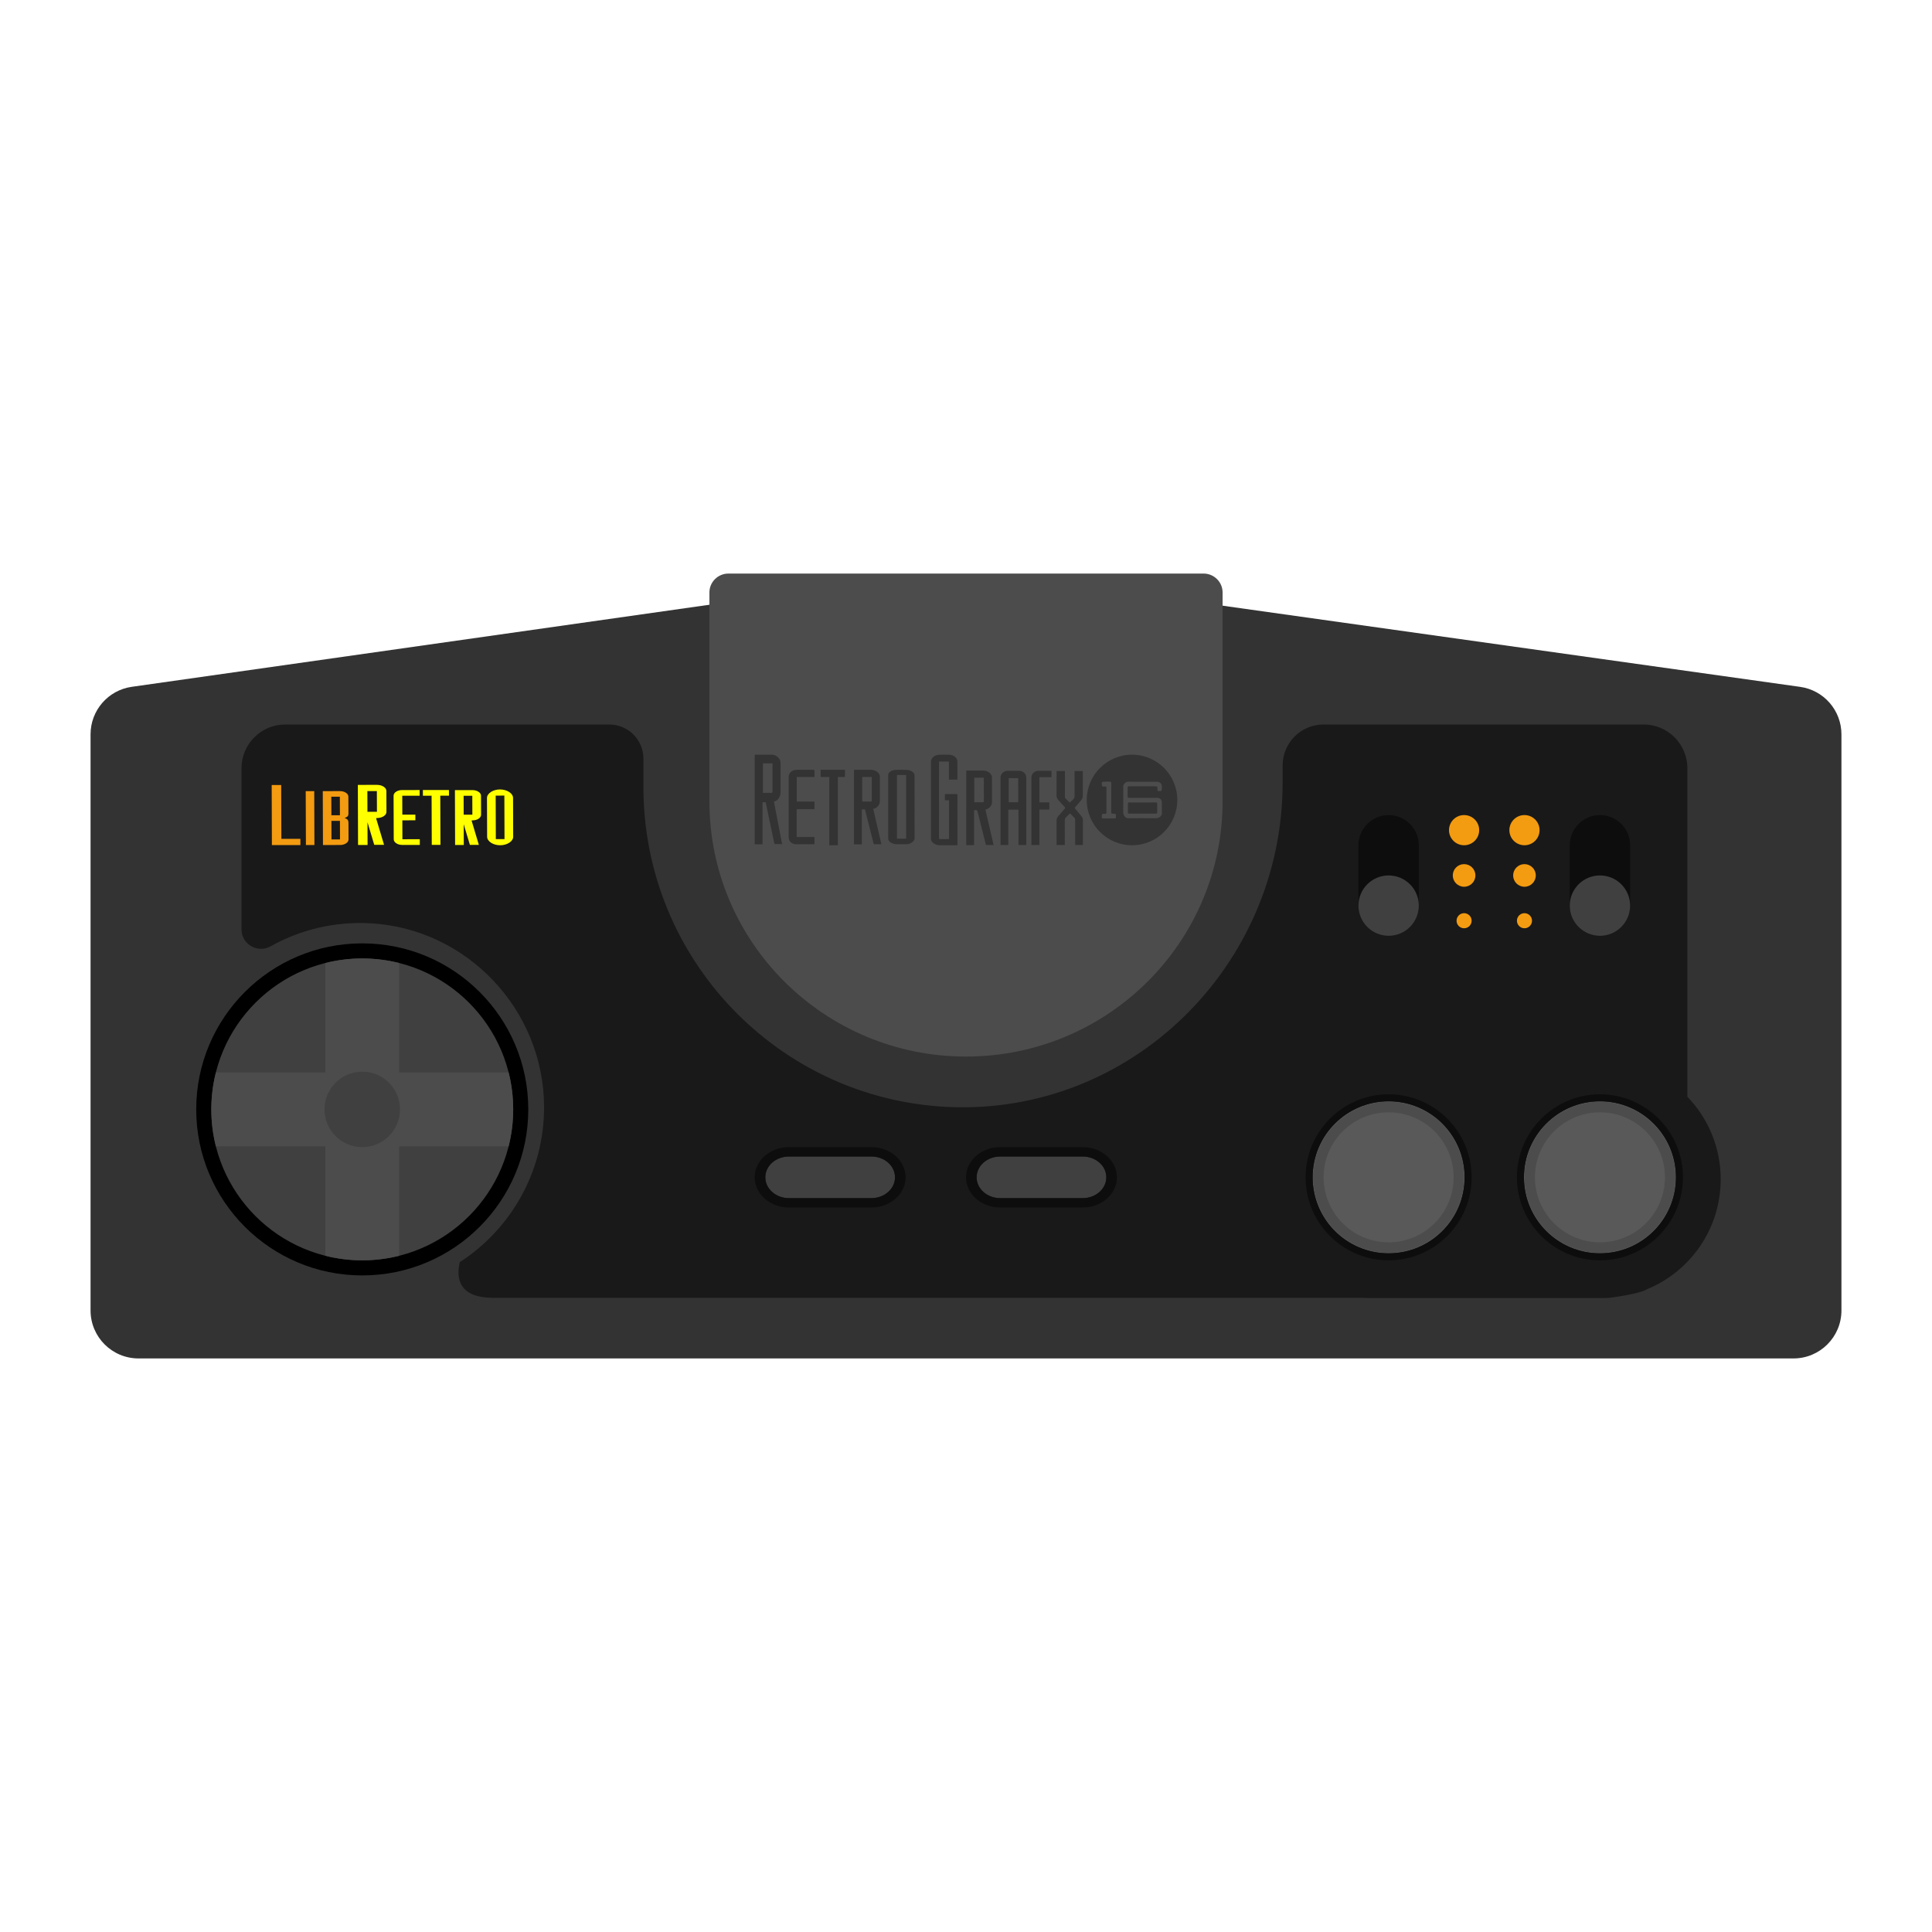
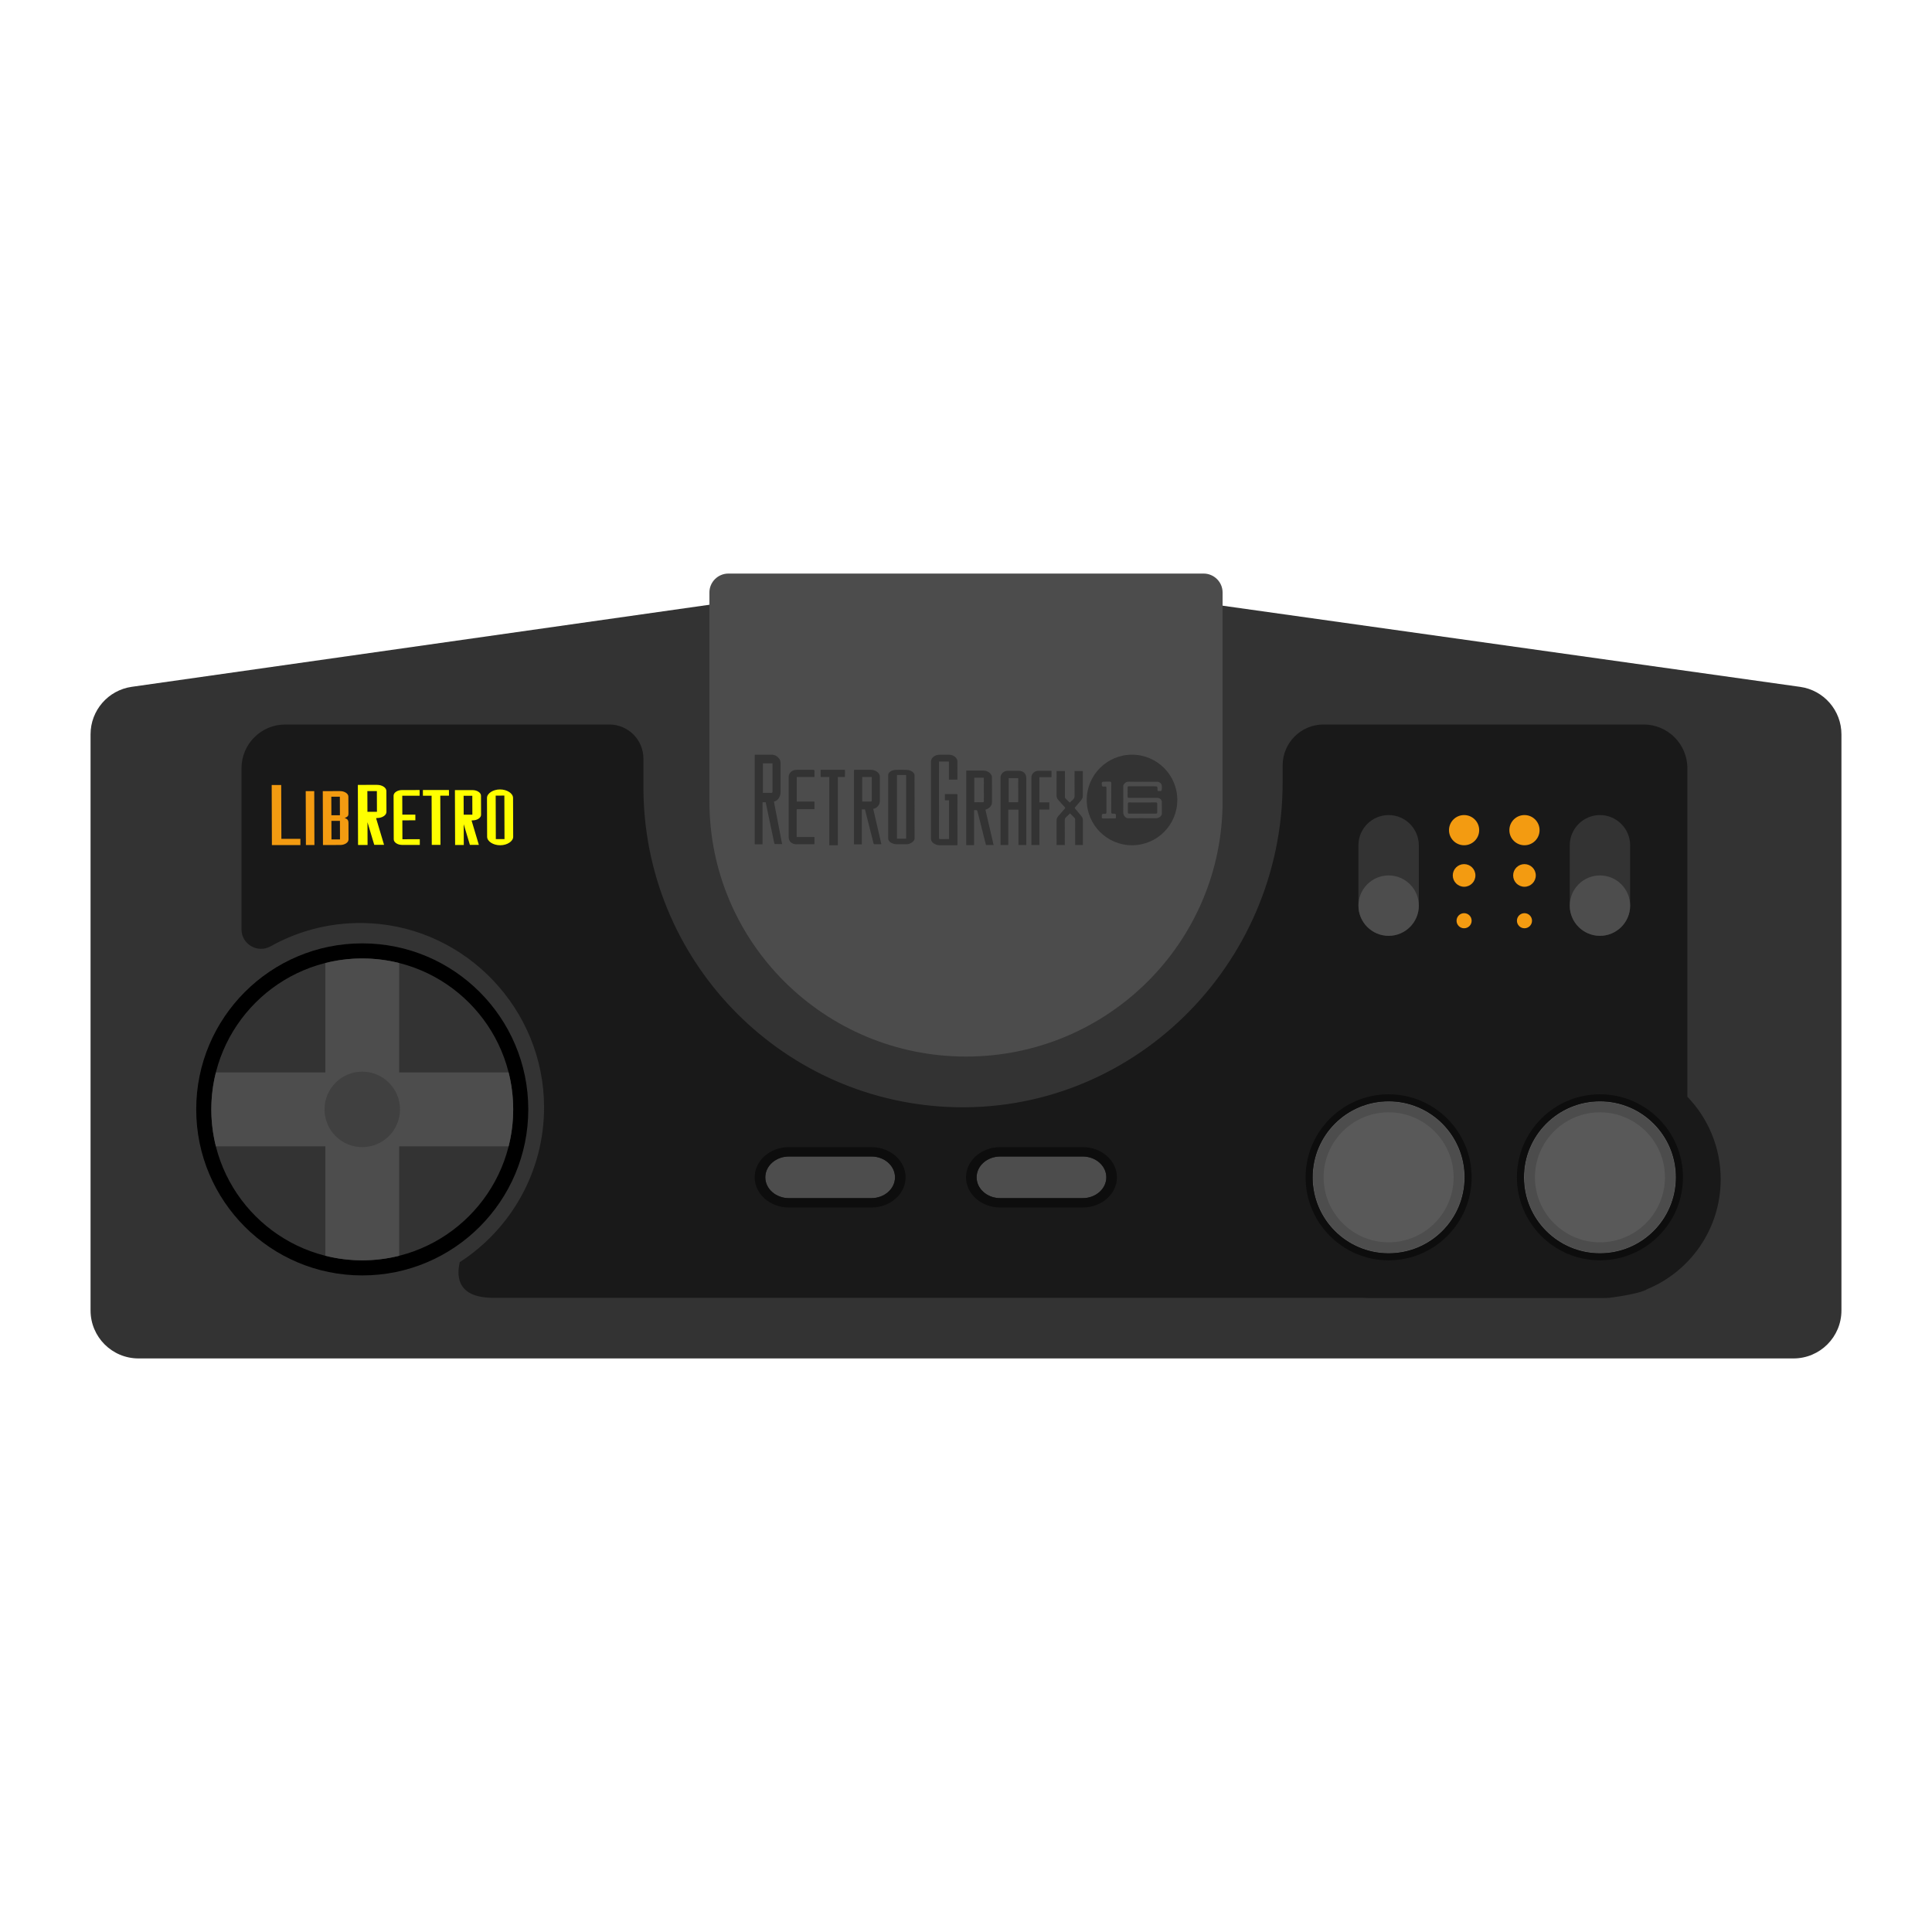
<svg xmlns="http://www.w3.org/2000/svg" viewBox="0 0 341.333 341.333" height="341.333" width="341.333" xml:space="preserve" id="svg2" version="1.1">
  <defs id="defs6">
    <clipPath id="clipPath18" clipPathUnits="userSpaceOnUse">
      <path id="path16" d="M 0,256 H 256 V 0 H 0 Z" />
    </clipPath>
    <clipPath id="clipPath26" clipPathUnits="userSpaceOnUse">
      <path id="path24" d="M 4,188 H 252 V 68 H 4 Z" />
    </clipPath>
  </defs>
  <g id="g22" transform="matrix(1.333333,0,0,-1.333333,0,341.3333)" />
  <path id="path38" style="fill:#333333;fill-opacity:1;fill-rule:nonzero;stroke:none;stroke-width:1.333" d="m 16,231.526 c 0,4.68 3.793,8.473 8.473,8.473 H 316.86 c 4.68,0 8.473,-3.793 8.473,-8.473 v -101.784 c 0,-4.224 -3.111,-7.803 -7.293,-8.391 L 214.149,106.749 c -0.391,-0.055 -0.785,-0.083 -1.179,-0.083 h -85.809 c -0.399,0 -0.797,0.028 -1.192,0.085 L 23.281,121.342 C 19.104,121.936 16,125.512 16,129.732" />
  <path id="path42" style="fill:#191919;fill-opacity:1;fill-rule:nonzero;stroke:none;stroke-width:1.333" d="m 304,208.344 c 0,-5.664 -2.243,-10.8 -5.883,-14.576 v -58.027 c 0,-4.276 -3.459,-7.741 -7.727,-7.741 h -56.563 c -3.988,0 -7.22,3.24 -7.22,7.235 v 3.015 c 0,32.421 -26.821,58.829 -59.145,57.317 -29.941,-1.401 -53.787,-26.167 -53.787,-56.513 v -5.024 c 0,-3.329 -2.695,-6.029 -6.019,-6.029 h -57.264 c -4.268,0 -7.727,3.465 -7.727,7.741 v 28.441 c 0,2.652 2.845,4.291 5.156,2.999 5.156,-2.885 11.177,-4.404 17.577,-4.064 17.083,0.911 30.667,15.261 30.724,32.4 0.039,11.527 -5.908,21.659 -14.896,27.475 -0.659,2.839 -0.199,6.3 5.969,6.3 H 240.803 c 0.417,0.025 0.837,0.041 1.261,0.041 h 40.987 c 0.424,0 0.844,-0.016 1.261,-0.041 0,0 5.34,-0.649 6.717,-1.539 7.612,-3.144 12.971,-10.648 12.971,-19.409" />
  <path id="path46" style="fill:#4c4c4c;fill-opacity:1;fill-rule:nonzero;stroke:none;stroke-width:1.333" d="M 212.636,101.333 H 128.698 c -1.859,0 -3.364,1.499 -3.364,3.347 v 36.881 c 0,24.911 20.296,45.105 45.333,45.105 25.037,0 45.333,-20.195 45.333,-45.105 v -36.881 c 0,-1.848 -1.507,-3.347 -3.364,-3.347" />
  <path id="path50" style="fill:#000000;fill-opacity:1;fill-rule:nonzero;stroke:none;stroke-width:1.333" d="m 93.333,196 c 0,16.2 -13.133,29.333 -29.333,29.333 C 47.8,225.333 34.667,212.2 34.667,196 c 0,-16.2 13.133,-29.333 29.333,-29.333 16.2,0 29.333,13.133 29.333,29.333" />
-   <path id="path54" style="fill:#404040;fill-opacity:1;fill-rule:nonzero;stroke:none;stroke-width:1.333" d="m 90.667,196 c 0,14.728 -11.939,26.667 -26.667,26.667 -14.728,0 -26.667,-11.939 -26.667,-26.667 0,-14.728 11.939,-26.667 26.667,-26.667 14.728,0 26.667,11.939 26.667,26.667" />
-   <path id="path58" style="fill:#4c4c4c;fill-opacity:1;fill-rule:nonzero;stroke:none;stroke-width:1.333" d="m 70.525,170.141 c -2.088,-0.525 -4.273,-0.807 -6.525,-0.807 -2.251,0 -4.436,0.281 -6.524,0.807 v 19.335 H 38.141 c -0.525,2.088 -0.808,4.273 -0.808,6.525 0,2.251 0.283,4.436 0.808,6.524 h 19.335 v 19.335 c 2.088,0.525 4.273,0.808 6.524,0.808 2.252,0 4.437,-0.283 6.525,-0.808 v -19.335 h 19.335 c 0.525,-2.088 0.807,-4.273 0.807,-6.524 0,-2.252 -0.281,-4.437 -0.807,-6.525 H 70.525 Z" />
+   <path id="path54" style="fill:#333333;fill-opacity:1;fill-rule:nonzero;stroke:none;stroke-width:1.333" d="m 90.667,196 c 0,14.728 -11.939,26.667 -26.667,26.667 -14.728,0 -26.667,-11.939 -26.667,-26.667 0,-14.728 11.939,-26.667 26.667,-26.667 14.728,0 26.667,11.939 26.667,26.667" />
+   <path id="path58" style="fill:#4d4d4d;fill-opacity:1;fill-rule:nonzero;stroke:none;stroke-width:1.333" d="m 70.525,170.141 c -2.088,-0.525 -4.273,-0.807 -6.525,-0.807 -2.251,0 -4.436,0.281 -6.524,0.807 v 19.335 H 38.141 c -0.525,2.088 -0.808,4.273 -0.808,6.525 0,2.251 0.283,4.436 0.808,6.524 h 19.335 v 19.335 c 2.088,0.525 4.273,0.808 6.524,0.808 2.252,0 4.437,-0.283 6.525,-0.808 v -19.335 h 19.335 c 0.525,-2.088 0.807,-4.273 0.807,-6.524 0,-2.252 -0.281,-4.437 -0.807,-6.525 H 70.525 Z" />
  <path id="path62" style="fill:#404040;fill-opacity:1;fill-rule:nonzero;stroke:none;stroke-width:1.333" d="m 70.667,196 c 0,3.681 -2.985,6.667 -6.667,6.667 -3.681,0 -6.667,-2.985 -6.667,-6.667 0,-3.681 2.985,-6.667 6.667,-6.667 3.681,0 6.667,2.985 6.667,6.667" />
  <path id="path66" style="fill:#595959;fill-opacity:1;fill-rule:nonzero;stroke:none;stroke-width:1.333" d="m 258.758,208 c 0,7.415 -6.011,13.425 -13.425,13.425 -7.415,0 -13.425,-6.011 -13.425,-13.425 0,-7.415 6.011,-13.425 13.425,-13.425 7.415,0 13.425,6.011 13.425,13.425" />
-   <path id="path70" style="fill:#4c4c4c;fill-opacity:1;fill-rule:nonzero;stroke:none;stroke-width:1.333" d="M 245.333,194.667 C 237.969,194.667 232,200.636 232,208 c 0,7.364 5.969,13.333 13.333,13.333 7.364,0 13.333,-5.969 13.333,-13.333 0,-7.364 -5.969,-13.333 -13.333,-13.333 m 0,1.849 c 6.332,0 11.484,5.152 11.484,11.484 0,6.332 -5.152,11.484 -11.484,11.484 -6.332,0 -11.484,-5.152 -11.484,-11.484 0,-6.332 5.152,-11.484 11.484,-11.484" />
+   <path id="path70" style="fill:#4d4d4d;fill-opacity:1;fill-rule:nonzero;stroke:none;stroke-width:1.333" d="M 245.333,194.667 C 237.969,194.667 232,200.636 232,208 c 0,7.364 5.969,13.333 13.333,13.333 7.364,0 13.333,-5.969 13.333,-13.333 0,-7.364 -5.969,-13.333 -13.333,-13.333 m 0,1.849 c 6.332,0 11.484,5.152 11.484,11.484 0,6.332 -5.152,11.484 -11.484,11.484 -6.332,0 -11.484,-5.152 -11.484,-11.484 0,-6.332 5.152,-11.484 11.484,-11.484" />
  <path id="path74" style="fill:#0d0d0d;fill-opacity:1;fill-rule:nonzero;stroke:none;stroke-width:1.333" d="m 245.333,193.333 c -8.087,0 -14.667,6.58 -14.667,14.667 0,8.087 6.58,14.667 14.667,14.667 C 253.42,222.667 260,216.087 260,208 c 0,-8.087 -6.58,-14.667 -14.667,-14.667 m 0,1.241 c 7.415,0 13.425,6.011 13.425,13.425 0,7.415 -6.011,13.425 -13.425,13.425 -7.415,0 -13.425,-6.011 -13.425,-13.425 0,-7.415 6.011,-13.425 13.425,-13.425" />
-   <path id="path78" style="fill:#595959;fill-opacity:1;fill-rule:nonzero;stroke:none;stroke-width:1.333" d="m 296.092,208 c 0,7.415 -6.011,13.425 -13.425,13.425 -7.415,0 -13.425,-6.011 -13.425,-13.425 0,-7.415 6.011,-13.425 13.425,-13.425 7.415,0 13.425,6.011 13.425,13.425" />
+   <path id="path78" style="fill:#595959;fill-opacity:1;fill-rule:nonzero;stroke:none;stroke-width:1.333;font-variant-east_asian:normal;opacity:1;vector-effect:none;stroke-linecap:butt;stroke-linejoin:miter;stroke-miterlimit:4;stroke-dasharray:none;stroke-dashoffset:0;stroke-opacity:1" d="m 296.092,208 c 0,7.415 -6.011,13.425 -13.425,13.425 -7.415,0 -13.425,-6.011 -13.425,-13.425 0,-7.415 6.011,-13.425 13.425,-13.425 7.415,0 13.425,6.011 13.425,13.425" />
  <path id="path82" style="fill:#4c4c4c;fill-opacity:1;fill-rule:nonzero;stroke:none;stroke-width:1.333" d="m 282.667,194.667 c -7.364,0 -13.333,5.969 -13.333,13.333 0,7.364 5.969,13.333 13.333,13.333 7.364,0 13.333,-5.969 13.333,-13.333 0,-7.364 -5.969,-13.333 -13.333,-13.333 m 0,1.849 c 6.332,0 11.484,5.152 11.484,11.484 0,6.332 -5.152,11.484 -11.484,11.484 -6.332,0 -11.484,-5.152 -11.484,-11.484 0,-6.332 5.152,-11.484 11.484,-11.484" />
-   <path id="path86" style="fill:#0d0d0d;fill-opacity:1;fill-rule:nonzero;stroke:none;stroke-width:1.333" d="m 282.667,193.333 c -8.087,0 -14.667,6.58 -14.667,14.667 0,8.087 6.58,14.667 14.667,14.667 8.087,0 14.667,-6.58 14.667,-14.667 0,-8.087 -6.58,-14.667 -14.667,-14.667 m 0,1.241 c 7.415,0 13.425,6.011 13.425,13.425 0,7.415 -6.011,13.425 -13.425,13.425 -7.415,0 -13.425,-6.011 -13.425,-13.425 0,-7.415 6.011,-13.425 13.425,-13.425" />
-   <path id="path90" style="fill:#404040;fill-opacity:1;fill-rule:nonzero;stroke:none;stroke-width:1.333" d="m 158.125,208 c 0,2.032 -1.865,3.679 -4.167,3.679 h -14.584 c -2.3,0 -4.165,-1.647 -4.165,-3.679 0,-2.032 1.865,-3.679 4.165,-3.679 h 14.584 c 2.301,0 4.167,1.647 4.167,3.679" />
+   <path id="path86" style="fill:#0d0d0d;fill-opacity:1;fill-rule:nonzero;stroke:none;stroke-width:1.333;font-variant-east_asian:normal;opacity:1;vector-effect:none;stroke-linecap:butt;stroke-linejoin:miter;stroke-miterlimit:4;stroke-dasharray:none;stroke-dashoffset:0;stroke-opacity:1" d="m 282.667,193.333 c -8.087,0 -14.667,6.58 -14.667,14.667 0,8.087 6.58,14.667 14.667,14.667 8.087,0 14.667,-6.58 14.667,-14.667 0,-8.087 -6.58,-14.667 -14.667,-14.667 m 0,1.241 c 7.415,0 13.425,6.011 13.425,13.425 0,7.415 -6.011,13.425 -13.425,13.425 -7.415,0 -13.425,-6.011 -13.425,-13.425 0,-7.415 6.011,-13.425 13.425,-13.425" />
+   <path id="path90" style="fill:#4d4d4d;fill-opacity:1;fill-rule:nonzero;stroke:none;stroke-width:1.333" d="m 158.125,208 c 0,2.032 -1.865,3.679 -4.167,3.679 h -14.584 c -2.3,0 -4.165,-1.647 -4.165,-3.679 0,-2.032 1.865,-3.679 4.165,-3.679 h 14.584 c 2.301,0 4.167,1.647 4.167,3.679" />
  <path id="path94" style="fill:#0d0d0d;fill-opacity:1;fill-rule:nonzero;stroke:none;stroke-width:1.333" d="m 153.958,202.667 h -14.584 c -3.331,0 -6.041,2.392 -6.041,5.333 0,2.941 2.711,5.333 6.041,5.333 h 14.584 c 3.332,0 6.041,-2.392 6.041,-5.333 0,-2.941 -2.709,-5.333 -6.041,-5.333 m 0,1.655 c 2.301,0 4.167,1.647 4.167,3.679 0,2.032 -1.865,3.679 -4.167,3.679 h -14.584 c -2.3,0 -4.167,-1.647 -4.167,-3.679 0,-2.032 1.867,-3.679 4.167,-3.679 h 14.584" />
-   <path id="path98" style="fill:#404040;fill-opacity:1;fill-rule:nonzero;stroke:none;stroke-width:1.333" d="m 195.458,208 c 0,2.032 -1.865,3.679 -4.167,3.679 h -14.584 c -2.3,0 -4.165,-1.647 -4.165,-3.679 0,-2.032 1.865,-3.679 4.165,-3.679 h 14.584 c 2.301,0 4.167,1.647 4.167,3.679" />
+   <path id="path98" style="fill:#4d4d4d;fill-opacity:1;fill-rule:nonzero;stroke:none;stroke-width:1.333" d="m 195.458,208 c 0,2.032 -1.865,3.679 -4.167,3.679 h -14.584 c -2.3,0 -4.165,-1.647 -4.165,-3.679 0,-2.032 1.865,-3.679 4.165,-3.679 h 14.584 c 2.301,0 4.167,1.647 4.167,3.679" />
  <path id="path102" style="fill:#0d0d0d;fill-opacity:1;fill-rule:nonzero;stroke:none;stroke-width:1.333" d="m 191.292,202.667 h -14.584 c -3.331,0 -6.041,2.392 -6.041,5.333 0,2.941 2.711,5.333 6.041,5.333 h 14.584 c 3.332,0 6.041,-2.392 6.041,-5.333 0,-2.941 -2.709,-5.333 -6.041,-5.333 m 0,1.655 c 2.301,0 4.167,1.647 4.167,3.679 0,2.032 -1.865,3.679 -4.167,3.679 h -14.584 c -2.3,0 -4.167,-1.647 -4.167,-3.679 0,-2.032 1.867,-3.679 4.167,-3.679 h 14.584" />
-   <path id="path106" style="fill:#0d0d0d;fill-opacity:1;fill-rule:nonzero;stroke:none;stroke-width:1.333" d="m 282.667,165.333 v 0 c -2.933,0 -5.333,-2.4 -5.333,-5.333 v -10.667 c 0,-2.933 2.4,-5.333 5.333,-5.333 2.933,0 5.333,2.4 5.333,5.333 V 160 c 0,2.933 -2.4,5.333 -5.333,5.333" />
-   <path id="path110" style="fill:#404040;fill-opacity:1;fill-rule:nonzero;stroke:none;stroke-width:1.333" d="m 288,160 c 0,2.945 -2.388,5.333 -5.333,5.333 -2.945,0 -5.333,-2.388 -5.333,-5.333 0,-2.945 2.388,-5.333 5.333,-5.333 2.945,0 5.333,2.388 5.333,5.333" />
-   <path id="path114" style="fill:#0d0d0d;fill-opacity:1;fill-rule:nonzero;stroke:none;stroke-width:1.333" d="m 245.333,165.333 v 0 C 242.4,165.333 240,162.933 240,160 V 149.333 C 240,146.4 242.4,144 245.333,144 c 2.933,0 5.333,2.4 5.333,5.333 V 160 c 0,2.933 -2.4,5.333 -5.333,5.333" />
-   <path id="path118" style="fill:#404040;fill-opacity:1;fill-rule:nonzero;stroke:none;stroke-width:1.333" d="m 250.667,160 c 0,2.945 -2.388,5.333 -5.333,5.333 -2.945,0 -5.333,-2.388 -5.333,-5.333 0,-2.945 2.388,-5.333 5.333,-5.333 2.945,0 5.333,2.388 5.333,5.333" />
+   <path id="path106" style="fill:#333333;fill-opacity:1;fill-rule:nonzero;stroke:none;stroke-width:1.333" d="m 282.667,165.333 v 0 c -2.933,0 -5.333,-2.4 -5.333,-5.333 v -10.667 c 0,-2.933 2.4,-5.333 5.333,-5.333 2.933,0 5.333,2.4 5.333,5.333 V 160 c 0,2.933 -2.4,5.333 -5.333,5.333" />
+   <path id="path110" style="fill:#4d4d4d;fill-opacity:1;fill-rule:nonzero;stroke:none;stroke-width:1.333" d="m 288,160 c 0,2.945 -2.388,5.333 -5.333,5.333 -2.945,0 -5.333,-2.388 -5.333,-5.333 0,-2.945 2.388,-5.333 5.333,-5.333 2.945,0 5.333,2.388 5.333,5.333" />
+   <path id="path114" style="fill:#333333;fill-opacity:1;fill-rule:nonzero;stroke:none;stroke-width:1.333" d="m 245.333,165.333 v 0 C 242.4,165.333 240,162.933 240,160 V 149.333 C 240,146.4 242.4,144 245.333,144 c 2.933,0 5.333,2.4 5.333,5.333 V 160 c 0,2.933 -2.4,5.333 -5.333,5.333" />
+   <path id="path118" style="fill:#4d4d4d;fill-opacity:1;fill-rule:nonzero;stroke:none;stroke-width:1.333" d="m 250.667,160 c 0,2.945 -2.388,5.333 -5.333,5.333 -2.945,0 -5.333,-2.388 -5.333,-5.333 0,-2.945 2.388,-5.333 5.333,-5.333 2.945,0 5.333,2.388 5.333,5.333" />
  <path id="path122" style="fill:#333333;fill-opacity:1;fill-rule:nonzero;stroke:none;stroke-width:1.333" d="m 208,141.333 c 0,4.419 -3.581,8 -8,8 -4.419,0 -8,-3.581 -8,-8 0,-4.419 3.581,-8 8,-8 4.419,0 8,3.581 8,8" />
  <path d="m 158.472,148.176 h 1.613 V 136.921 H 158.472 Z m 3.105,-5.623 c 0,1.86 -0.016,3.72 0.009,5.58 0.007,0.488 -0.757,1.057 -1.548,1.024 -0.532,-0.023 -1.068,-0.003 -1.601,-0.004 -0.811,-0.004 -1.517,-0.467 -1.517,-1.001 -0.001,-3.736 -0.001,-7.473 0,-11.211 0,-0.464 0.543,-0.884 1.275,-0.92 0.673,-0.033 1.356,-0.024 2.032,0.001 0.512,0.02 0.907,0.219 1.168,0.504 0.108,0.117 0.173,0.271 0.175,0.408 0.011,1.873 0.008,3.745 0.008,5.619" style="fill:#333333;fill-opacity:1;fill-rule:nonzero;stroke:none;stroke-width:1.333" id="path124" />
  <path id="path128" style="fill:#333333;fill-opacity:1;fill-rule:nonzero;stroke:none;stroke-width:1.333" d="m 169.141,137.734 h -1.492 v -3.187 h -1.752 v 0.167 c 0,4.447 0.001,8.893 -0.004,13.34 0,0.148 0.055,0.187 0.233,0.183 0.445,-0.009 0.892,-0.003 1.337,-0.004 0.068,0 0.135,-0.004 0.211,-0.008 v -6.844 h -0.737 v -1.081 c 0.064,-0.004 0.12,-0.009 0.175,-0.009 0.616,-0.001 1.231,10e-4 1.847,-0.003 0.144,-0.001 0.195,0.028 0.195,0.151 0,2.919 0.005,5.839 0.008,8.757 0,0.039 -0.007,0.079 -0.009,0.127 -0.064,0.004 -0.117,0.009 -0.172,0.009 -0.973,0.001 -1.948,-10e-4 -2.921,0.001 -0.48,0.001 -0.88,-0.137 -1.208,-0.413 -0.245,-0.204 -0.373,-0.445 -0.373,-0.732 0.001,-4.548 0,-9.095 0.001,-13.643 0,-0.631 0.679,-1.192 1.464,-1.205 0.584,-0.008 1.168,-0.008 1.752,0.001 0.753,0.011 1.444,0.549 1.452,1.149 0.015,1.06 0.005,2.12 0.005,3.18 0,0.02 -0.007,0.039 -0.011,0.064" />
  <path id="path132" style="fill:#333333;fill-opacity:1;fill-rule:nonzero;stroke:none;stroke-width:1.333" d="m 186.672,136.216 h 1.473 v 0.421 c 0,1.395 0.001,2.789 -0.003,4.184 0,0.104 0.039,0.189 0.128,0.273 0.244,0.231 0.477,0.464 0.731,0.712 0.161,-0.155 0.296,-0.309 0.467,-0.444 0.305,-0.24 0.392,-0.505 0.387,-0.819 -0.023,-1.387 -0.009,-2.772 -0.009,-4.159 v -0.167 h 1.457 v 0.395 c 0,1.357 0,2.715 0,4.072 0,0.256 -0.139,0.488 -0.313,0.707 -0.339,0.423 -0.7,0.837 -1.063,1.252 -0.064,0.073 -0.068,0.12 -0.003,0.196 0.4,0.467 0.795,0.933 1.172,1.408 0.176,0.221 0.227,0.465 0.225,0.719 -0.009,1.391 -0.005,2.781 -0.005,4.172 v 0.156 h -1.364 v -0.173 c 0,-1.46 0.001,-2.921 -0.005,-4.381 0,-0.084 -0.045,-0.179 -0.115,-0.251 -0.248,-0.261 -0.516,-0.516 -0.793,-0.789 -0.232,0.227 -0.439,0.447 -0.675,0.652 -0.188,0.163 -0.251,0.332 -0.249,0.536 0.012,1.415 0.007,2.831 0.007,4.245 v 0.163 h -1.45 v -0.165 c 0,-1.373 0.007,-2.748 -0.005,-4.121 -0.003,-0.276 0.063,-0.537 0.261,-0.775 0.395,-0.473 0.807,-0.94 1.221,-1.405 0.068,-0.076 0.063,-0.123 -0.004,-0.196 -0.421,-0.463 -0.843,-0.925 -1.244,-1.396 -0.183,-0.215 -0.235,-0.453 -0.233,-0.704 0.009,-1.381 0.004,-2.764 0.004,-4.147 z" />
  <path id="path136" style="fill:#333333;fill-opacity:1;fill-rule:nonzero;stroke:none;stroke-width:1.333" d="m 152.327,141.615 c 0.505,0 0.988,-0.008 1.471,0.004 0.184,0.004 0.228,-0.048 0.227,-0.212 -0.007,-1.315 -0.004,-2.628 -0.004,-3.943 0,-0.061 -0.007,-0.123 -0.011,-0.184 h -1.683 z m 3.392,7.535 c -0.431,0 -0.849,0.004 -1.268,-0.005 -0.04,-0.001 -0.101,-0.076 -0.113,-0.124 -0.32,-1.251 -0.633,-2.501 -0.949,-3.752 -0.189,-0.755 -0.38,-1.508 -0.572,-2.271 h -0.556 v 6.18 h -1.376 c -0.004,-0.079 -0.009,-0.147 -0.009,-0.215 0,-4.243 0,-8.487 0,-12.731 0,-0.225 0,-0.225 0.245,-0.225 0.911,0 1.823,0.003 2.733,0 0.521,-0.003 0.953,0.176 1.301,0.525 0.197,0.199 0.291,0.44 0.291,0.708 0.001,1.413 0.003,2.827 0,4.239 -0.001,0.304 -0.081,0.591 -0.265,0.849 -0.211,0.293 -0.484,0.509 -0.908,0.573 0.483,2.083 0.964,4.16 1.447,6.248" />
  <path id="path140" style="fill:#333333;fill-opacity:1;fill-rule:nonzero;stroke:none;stroke-width:1.333" d="m 134.786,140.074 c 0.505,0 0.988,-0.009 1.471,0.005 0.184,0.005 0.228,-0.059 0.227,-0.256 -0.007,-1.579 -0.004,-3.159 -0.004,-4.737 0,-0.073 -0.007,-0.147 -0.011,-0.223 h -1.683 z m 3.392,9.056 c -0.431,0 -0.849,0.004 -1.268,-0.008 -0.04,0 -0.101,-0.091 -0.113,-0.149 -0.32,-1.501 -0.633,-3.005 -0.949,-4.508 -0.189,-0.907 -0.38,-1.812 -0.572,-2.729 h -0.556 v 7.427 h -1.376 c -0.004,-0.093 -0.009,-0.175 -0.009,-0.256 0,-5.1 0,-10.201 0,-15.301 0,-0.269 0,-0.271 0.245,-0.271 0.912,0 1.823,0.003 2.733,0 0.521,-0.003 0.953,0.211 1.301,0.632 0.197,0.239 0.291,0.529 0.291,0.851 10e-4,1.699 0.003,3.396 0,5.093 -0.001,0.365 -0.081,0.711 -0.265,1.021 -0.211,0.353 -0.484,0.612 -0.908,0.688 0.483,2.504 0.964,5 1.447,7.511" />
  <path id="path144" style="fill:#333333;fill-opacity:1;fill-rule:nonzero;stroke:none;stroke-width:1.333" d="m 173.809,137.397 h -1.68 v 4.341 c 0.495,0 0.976,-0.011 1.457,0.004 0.2,0.007 0.237,-0.057 0.236,-0.224 -0.007,-1.308 -0.003,-2.616 -0.004,-3.924 0,-0.063 -0.005,-0.124 -0.009,-0.197 m -3.1,-1.253 h 0.213 c 0.924,0 1.848,0 2.771,0 0.559,0 1.021,0.197 1.344,0.611 0.12,0.155 0.211,0.367 0.213,0.553 0.017,1.464 0.012,2.928 0.008,4.393 -0.003,0.639 -0.436,1.137 -1.161,1.348 0.481,2.077 0.963,4.156 1.447,6.245 h -1.347 c -0.097,-0.376 -0.195,-0.748 -0.288,-1.121 -0.407,-1.608 -0.813,-3.216 -1.212,-4.825 -0.041,-0.167 -0.104,-0.255 -0.307,-0.224 -0.091,0.015 -0.185,0.003 -0.295,0.003 v 6.187 h -1.387 z" />
  <path id="path148" style="fill:#333333;fill-opacity:1;fill-rule:nonzero;stroke:none;stroke-width:1.333" d="m 178.209,137.484 v 4.253 c 0.504,0 0.993,-0.007 1.481,0.004 0.172,0.004 0.208,-0.049 0.207,-0.196 -0.005,-1.291 -0.003,-2.581 -0.004,-3.872 0,-0.06 -0.005,-0.121 -0.009,-0.189 z m 3.104,11.807 h -1.381 v -6.249 h -1.792 v 6.249 h -1.365 c -0.003,-0.072 -0.009,-0.133 -0.009,-0.195 0,-3.905 0,-7.811 0,-11.716 0,-0.656 0.556,-1.189 1.275,-1.204 0.635,-0.012 1.269,-0.012 1.904,0 0.865,0.016 1.369,0.499 1.369,1.289 10e-4,2.813 0,5.628 0,8.441 0,1.057 0,2.113 0,3.171 0,0.067 0,0.135 0,0.213" />
  <path id="path152" style="fill:#333333;fill-opacity:1;fill-rule:nonzero;stroke:none;stroke-width:1.333" d="m 185.773,136.186 v 1.123 h -2.139 v 4.453 h 1.755 v 1.263 h -1.756 v 6.267 h -1.407 c 0,-0.08 0,-0.147 0,-0.213 0,-3.909 0,-7.819 0,-11.728 0,-0.664 0.541,-1.171 1.264,-1.176 0.704,-0.005 1.407,-0.001 2.111,-0.001 0.049,0 0.097,0.008 0.172,0.013" />
  <path id="path156" style="fill:#4c4c4c;fill-opacity:1;fill-rule:nonzero;stroke:none;stroke-width:1.333" d="m 201.861,141.775 c -0.791,0 -1.581,0.004 -2.373,-0.004 -0.168,-0.001 -0.221,0.057 -0.22,0.217 0.005,0.511 0.005,1.021 0,1.532 -0.001,0.159 0.052,0.224 0.22,0.224 1.581,-0.005 3.164,-0.005 4.745,0 0.167,0 0.223,-0.064 0.22,-0.223 -0.004,-0.504 -0.007,-1.008 0.001,-1.512 0.003,-0.18 -0.056,-0.241 -0.241,-0.239 -0.784,0.009 -1.568,0.004 -2.352,0.004 m 0.021,-3.661 c 0.889,0 1.779,-0.004 2.668,0.007 0.117,10e-4 0.244,0.071 0.349,0.135 0.368,0.225 0.391,0.58 0.373,0.969 -0.023,0.539 -0.005,0.532 -0.549,0.537 -0.181,0.001 -0.223,-0.065 -0.221,-0.232 0.003,-0.608 -0.003,-0.608 -0.621,-0.608 -1.456,0 -2.913,0 -4.371,0 -0.289,0 -0.291,0.001 -0.291,0.293 0,0.497 0.008,0.995 -0.004,1.492 -0.004,0.201 0.063,0.265 0.264,0.264 1.696,-0.007 3.391,-0.004 5.087,-0.003 0.343,0 0.701,0.359 0.701,0.703 0,0.693 -0.005,1.388 0.003,2.081 0.001,0.16 -0.057,0.267 -0.155,0.389 -0.261,0.331 -0.579,0.428 -1,0.421 -1.611,-0.025 -3.221,-0.012 -4.833,-0.005 -0.184,0 -0.305,-0.069 -0.444,-0.181 -0.309,-0.251 -0.401,-0.549 -0.395,-0.947 0.024,-1.505 0.012,-3.012 0.005,-4.519 0,-0.175 0.06,-0.292 0.169,-0.425 0.241,-0.3 0.527,-0.396 0.911,-0.381 0.783,0.032 1.568,0.009 2.353,0.009" />
  <path id="path160" style="fill:#4c4c4c;fill-opacity:1;fill-rule:nonzero;stroke:none;stroke-width:1.333" d="m 196.327,140.922 c 0,0.853 0.004,1.708 -0.004,2.561 -0.001,0.197 0.056,0.269 0.263,0.265 0.572,-0.009 0.572,0 0.571,0.564 0,0.279 0,0.279 -0.272,0.28 -0.665,0 -1.329,-0.005 -1.995,0.003 -0.168,0.001 -0.233,-0.043 -0.235,-0.223 -0.001,-0.585 -0.008,-0.589 0.575,-0.595 0.173,-10e-4 0.245,-0.043 0.244,-0.236 -0.008,-1.448 -0.007,-2.897 0,-4.347 0.001,-0.18 -0.044,-0.257 -0.233,-0.237 -0.139,0.013 -0.281,0.016 -0.419,-0.005 -0.056,-0.008 -0.14,-0.088 -0.145,-0.141 -0.071,-0.709 -0.068,-0.709 0.636,-0.709 0.26,0 0.519,0.009 0.777,-0.004 0.184,-0.008 0.243,0.059 0.241,0.241 -0.008,0.861 -0.004,1.721 -0.004,2.583" />
  <path id="path164" style="fill:#333333;fill-opacity:1;fill-rule:nonzero;stroke:none;stroke-width:1.333" d="m 142.439,147.877 h -0.628 -0.217 -0.847 v -0.205 c 0,-0.384 0,-0.769 0,-1.153 0,-1.113 0,-2.227 0,-3.341 0.001,-0.22 0.001,-0.22 0.248,-0.22 0.2,0 0.399,0 0.599,0 v 0 h 2.3 c 0,-0.445 0,-0.892 0,-1.337 h -2.584 v -0.013 h -0.544 v -4.335 h 0.544 0.292 2.295 c 10e-4,-0.348 10e-4,-0.696 10e-4,-1.044 0,-0.168 -0.037,-0.227 -0.236,-0.225 -0.973,0.011 -1.947,0.004 -2.92,0.005 -0.812,0.001 -1.403,0.537 -1.404,1.279 -0.003,1.309 -0.003,9.059 0,10.592 0.001,0.783 0.549,1.281 1.403,1.28 0.985,-10e-4 1.971,-0.005 2.957,-0.008 0.055,0 0.111,0 0.184,0 0.004,-0.079 0.012,-0.147 0.012,-0.213 0,-0.353 0,-0.707 0,-1.06 z" />
  <path id="path168" style="fill:#333333;fill-opacity:1;fill-rule:nonzero;stroke:none;stroke-width:1.333" d="m 149.282,136.007 h -0.233 c -0.741,0 -4.071,0 -4.071,0 v 1.265 h 1.537 v 12.061 h 1.511 v -12.061 h 1.252 v -0.347 h 0.004 z" />
  <path id="path172" style="fill:#ffff00;fill-opacity:1;fill-rule:nonzero;stroke:none;stroke-width:1.333" d="m 83.443,140.593 0.012,3.341 -1.535,10e-4 -0.011,-3.34 z m 0.015,4.345 c 0.429,0 0.792,-0.097 1.088,-0.293 0.296,-0.195 0.445,-0.433 0.444,-0.713 l -0.011,-3.341 c -0.001,-0.28 -0.152,-0.517 -0.451,-0.712 -0.297,-0.193 -0.66,-0.291 -1.089,-0.289 l -3.067,0.004 0.033,9.696 1.533,-0.003 -0.012,-3.669 1.091,3.648 1.583,-10e-4 -1.284,-4.295 z" />
  <path id="path176" style="fill:#f39b11;fill-opacity:1;fill-rule:nonzero;stroke:none;stroke-width:1.333" d="m 54.012,139.776 1.507,-0.003 0.032,9.523 -1.505,0.001 z" />
  <path id="path180" style="fill:#f39b11;fill-opacity:1;fill-rule:nonzero;stroke:none;stroke-width:1.333" d="m 58.562,148.304 1.507,-0.003 -0.012,-3.28 -1.505,0.003 z m -0.015,-4.268 1.507,-0.001 -0.012,-3.281 -1.507,0.003 z m -1.521,-4.264 3.013,-0.005 c 0.42,0 0.777,0.095 1.069,0.285 0.292,0.191 0.44,0.424 0.441,0.7 l 0.011,3.013 c 0.001,0.232 -0.064,0.399 -0.192,0.5 -0.129,0.103 -0.288,0.189 -0.479,0.261 0.191,0.044 0.351,0.128 0.48,0.252 0.129,0.125 0.195,0.333 0.196,0.627 l 0.011,2.895 c 0,0.275 -0.147,0.509 -0.437,0.701 -0.291,0.191 -0.647,0.287 -1.068,0.288 l -3.012,0.004 z" />
  <path id="path184" style="fill:#ffff00;fill-opacity:1;fill-rule:nonzero;stroke:none;stroke-width:1.333" d="m 74.138,140.582 -3.069,0.004 0.012,3.341 2.301,-0.004 0.003,1.005 -2.301,0.004 0.012,3.34 3.069,-0.005 0.003,1.005 -3.068,0.005 c -0.429,0 -0.792,-0.096 -1.089,-0.291 -0.299,-0.195 -0.448,-0.432 -0.448,-0.712 l -0.027,-7.687 c -0.001,-0.28 0.147,-0.517 0.443,-0.713 0.296,-0.195 0.659,-0.293 1.087,-0.293 l 3.069,-0.004 z" />
  <path id="path188" style="fill:#ffff00;fill-opacity:1;fill-rule:nonzero;stroke:none;stroke-width:1.333" d="m 76.252,140.579 -1.533,0.003 -0.004,-1.005 4.603,-0.007 0.004,1.005 -1.536,0.001 0.031,8.692 -1.535,0.001 z" />
  <path id="path192" style="fill:#ffff00;fill-opacity:1;fill-rule:nonzero;stroke:none;stroke-width:1.333" d="m 89.106,140.56 -1.533,0.003 0.027,7.685 1.533,-0.003 z m -3.067,0.425 c 0,-0.208 0.061,-0.403 0.184,-0.584 0.124,-0.181 0.289,-0.34 0.496,-0.476 0.208,-0.136 0.448,-0.245 0.725,-0.327 0.276,-0.083 0.572,-0.124 0.892,-0.124 0.317,0 0.613,0.04 0.891,0.121 0.277,0.081 0.519,0.189 0.727,0.324 0.208,0.136 0.375,0.295 0.5,0.475 0.125,0.181 0.188,0.376 0.189,0.584 l 0.023,6.844 c 0.001,0.209 -0.06,0.404 -0.185,0.584 -0.124,0.181 -0.288,0.34 -0.496,0.476 -0.207,0.136 -0.448,0.245 -0.724,0.328 -0.276,0.081 -0.573,0.123 -0.891,0.123 -0.319,0 -0.616,-0.039 -0.893,-0.121 -0.276,-0.08 -0.519,-0.188 -0.727,-0.324 -0.208,-0.136 -0.373,-0.293 -0.499,-0.475 -0.124,-0.18 -0.187,-0.375 -0.188,-0.583 z" />
  <path id="path196" style="fill:#f39b11;fill-opacity:1;fill-rule:nonzero;stroke:none;stroke-width:1.333" d="m 50.552,148.205 -0.84,0.001 -0.033,-9.512 -1.679,0.001 0.036,10.613 5.039,-0.008 -0.004,-1.1 z" />
  <path id="path200" style="fill:#ffff00;fill-opacity:1;fill-rule:nonzero;stroke:none;stroke-width:1.333" d="m 66.583,139.766 0.013,3.657 -1.68,0.001 -0.012,-3.656 z m 0.016,4.757 c 0.469,-10e-4 0.867,-0.108 1.191,-0.323 0.324,-0.213 0.488,-0.473 0.487,-0.78 l -0.012,-3.657 c -0.001,-0.307 -0.167,-0.567 -0.493,-0.779 -0.325,-0.213 -0.723,-0.319 -1.192,-0.319 l -3.357,0.005 0.036,10.612 1.68,-10e-4 -0.015,-4.016 1.195,3.992 1.732,-0.001 -1.405,-4.7 z" />
  <path id="path204" style="fill:#f39b11;fill-opacity:1;fill-rule:nonzero;stroke:none;stroke-width:1.333" d="m 261.333,146.667 c 0,1.473 -1.193,2.667 -2.667,2.667 C 257.193,149.333 256,148.14 256,146.667 256,145.193 257.193,144 258.667,144 c 1.473,0 2.667,1.193 2.667,2.667" />
  <path id="path208" style="fill:#f39b11;fill-opacity:1;fill-rule:nonzero;stroke:none;stroke-width:1.333" d="m 260.667,154.667 c 0,1.104 -0.896,2 -2,2 -1.104,0 -2,-0.896 -2,-2 0,-1.104 0.896,-2 2,-2 1.104,0 2,0.896 2,2" />
  <path id="path212" style="fill:#f39b11;fill-opacity:1;fill-rule:nonzero;stroke:none;stroke-width:1.333" d="m 260,162.667 c 0,0.736 -0.597,1.333 -1.333,1.333 -0.736,0 -1.333,-0.597 -1.333,-1.333 0,-0.736 0.597,-1.333 1.333,-1.333 0.736,0 1.333,0.597 1.333,1.333" />
  <path id="path216" style="fill:#f39b11;fill-opacity:1;fill-rule:nonzero;stroke:none;stroke-width:1.333" d="m 272,146.667 c 0,1.473 -1.193,2.667 -2.667,2.667 -1.473,0 -2.667,-1.193 -2.667,-2.667 0,-1.473 1.193,-2.667 2.667,-2.667 1.473,0 2.667,1.193 2.667,2.667" />
  <path id="path220" style="fill:#f39b11;fill-opacity:1;fill-rule:nonzero;stroke:none;stroke-width:1.333" d="m 271.333,154.667 c 0,1.104 -0.896,2 -2,2 -1.104,0 -2,-0.896 -2,-2 0,-1.104 0.896,-2 2,-2 1.104,0 2,0.896 2,2" />
  <path id="path224" style="fill:#f39b11;fill-opacity:1;fill-rule:nonzero;stroke:none;stroke-width:1.333" d="m 270.667,162.667 c 0,0.736 -0.597,1.333 -1.333,1.333 -0.736,0 -1.333,-0.597 -1.333,-1.333 0,-0.736 0.597,-1.333 1.333,-1.333 0.736,0 1.333,0.597 1.333,1.333" />
</svg>
